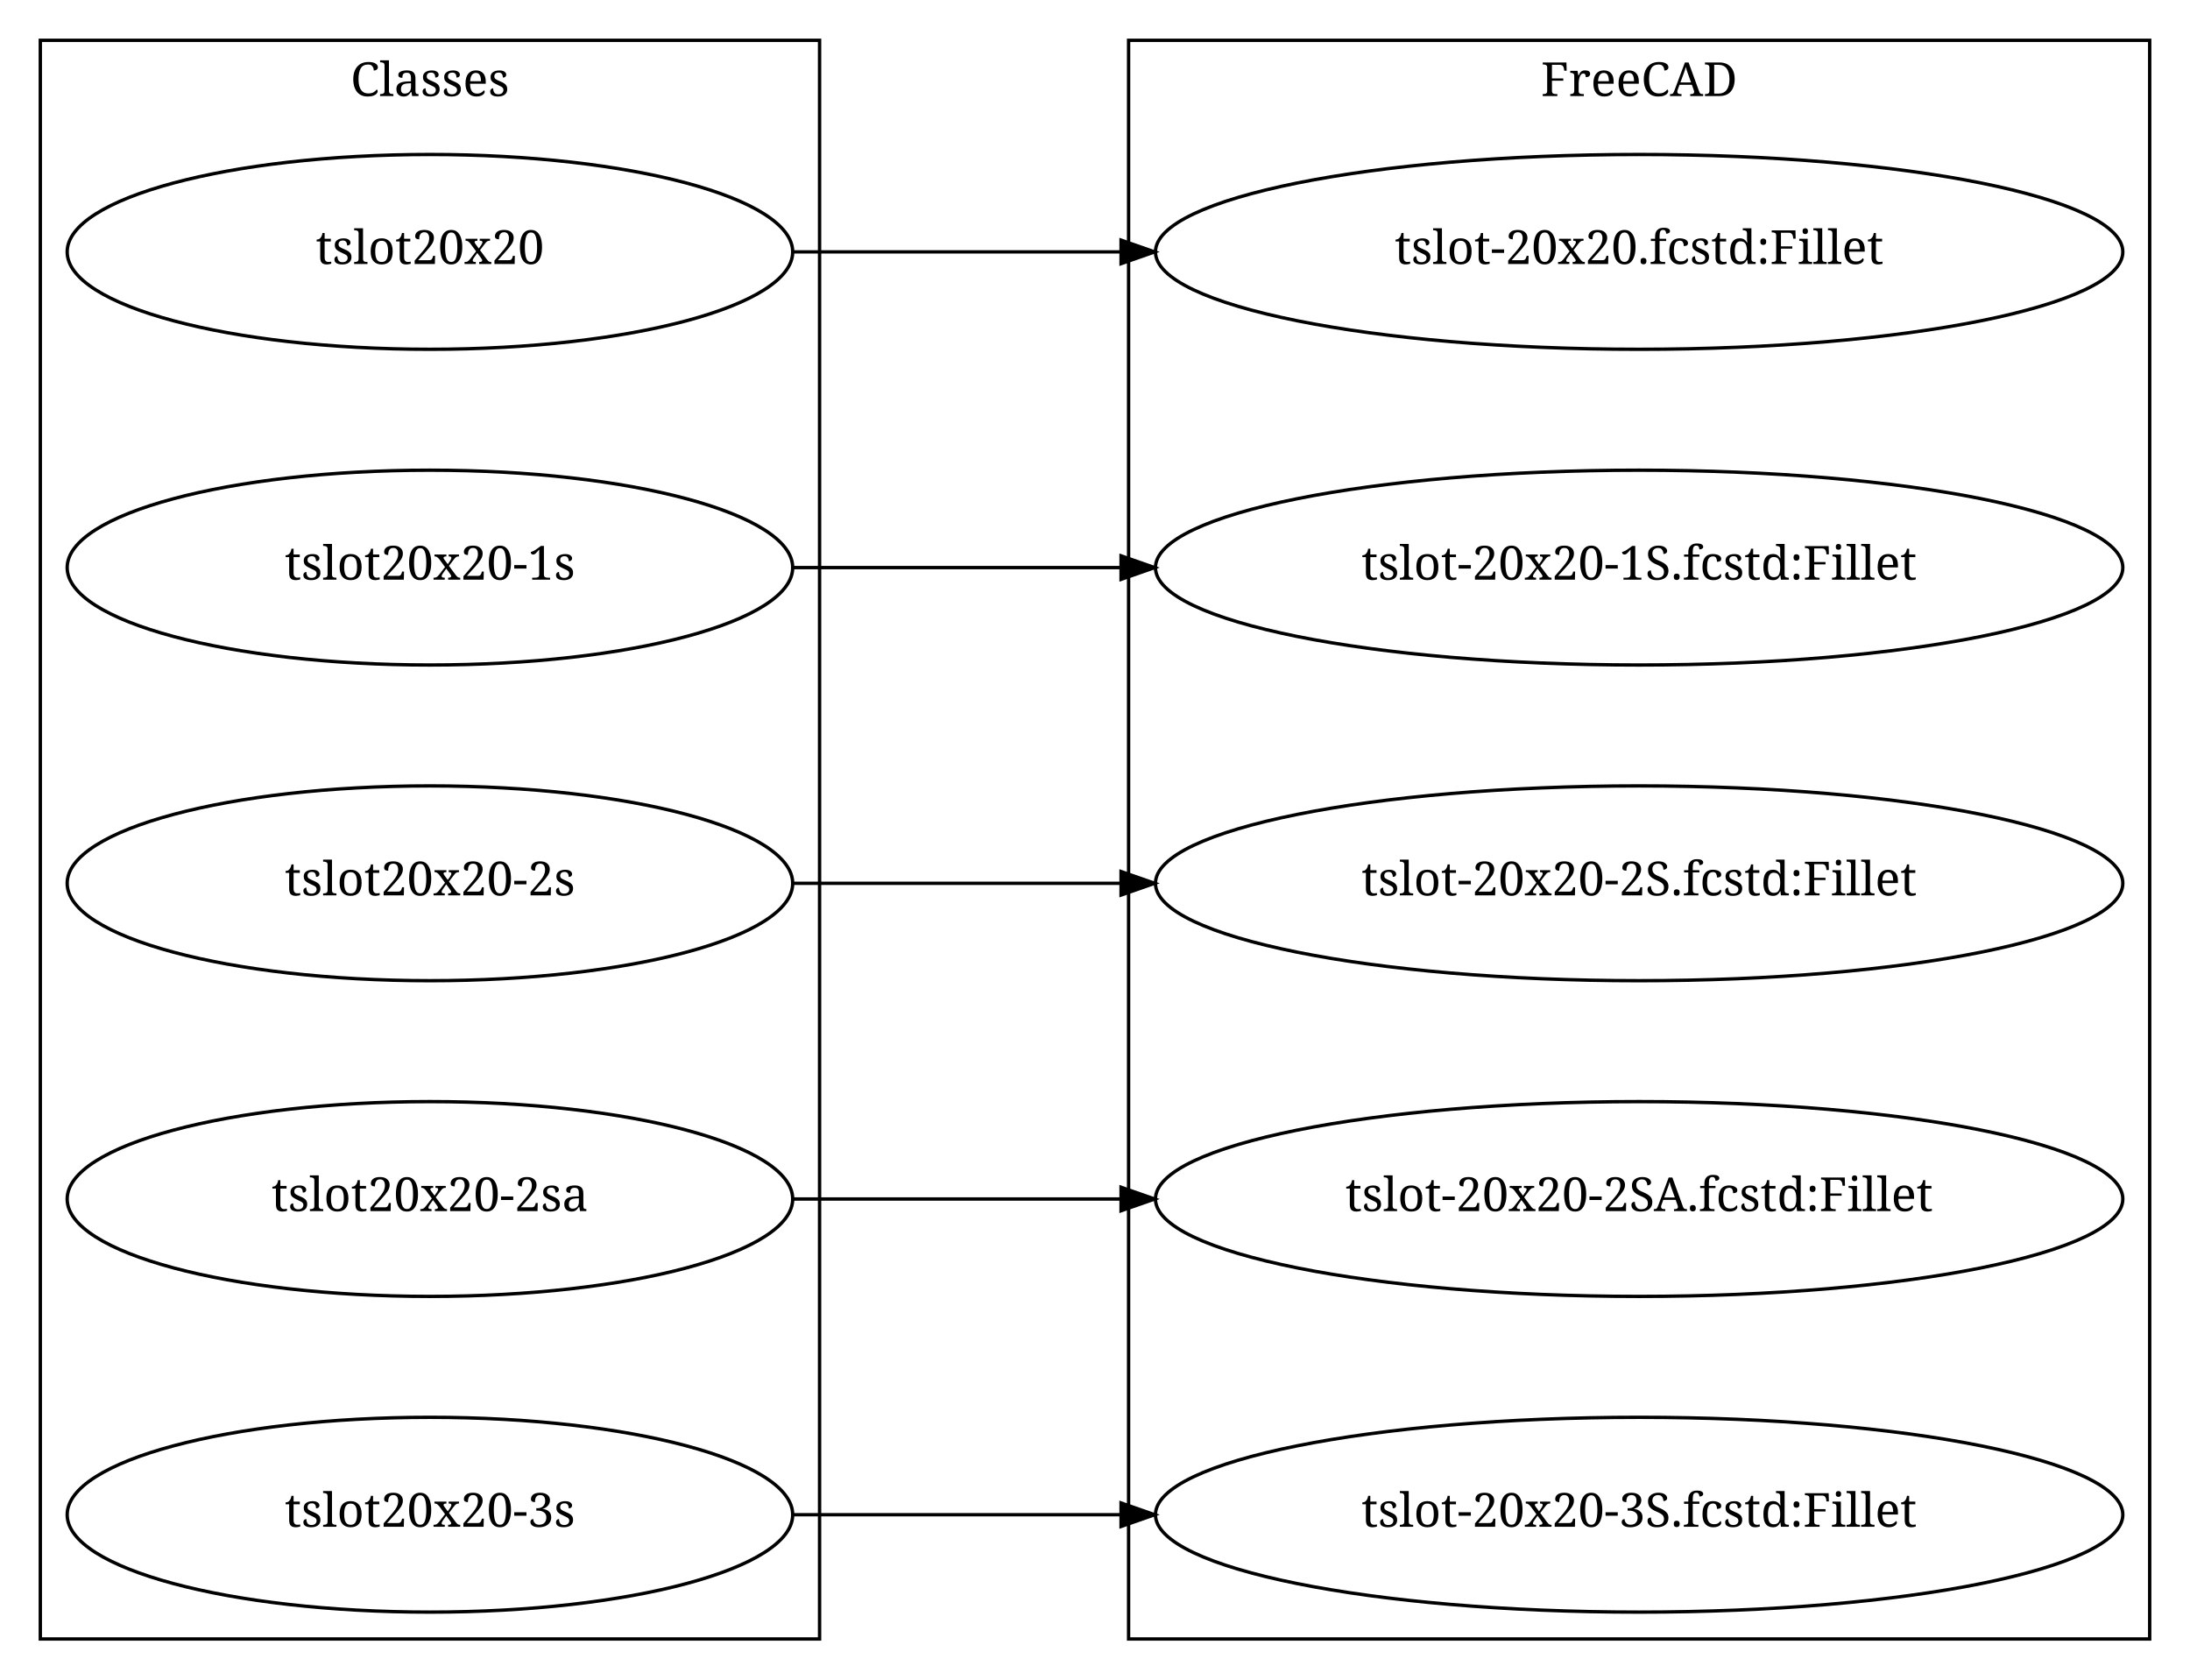
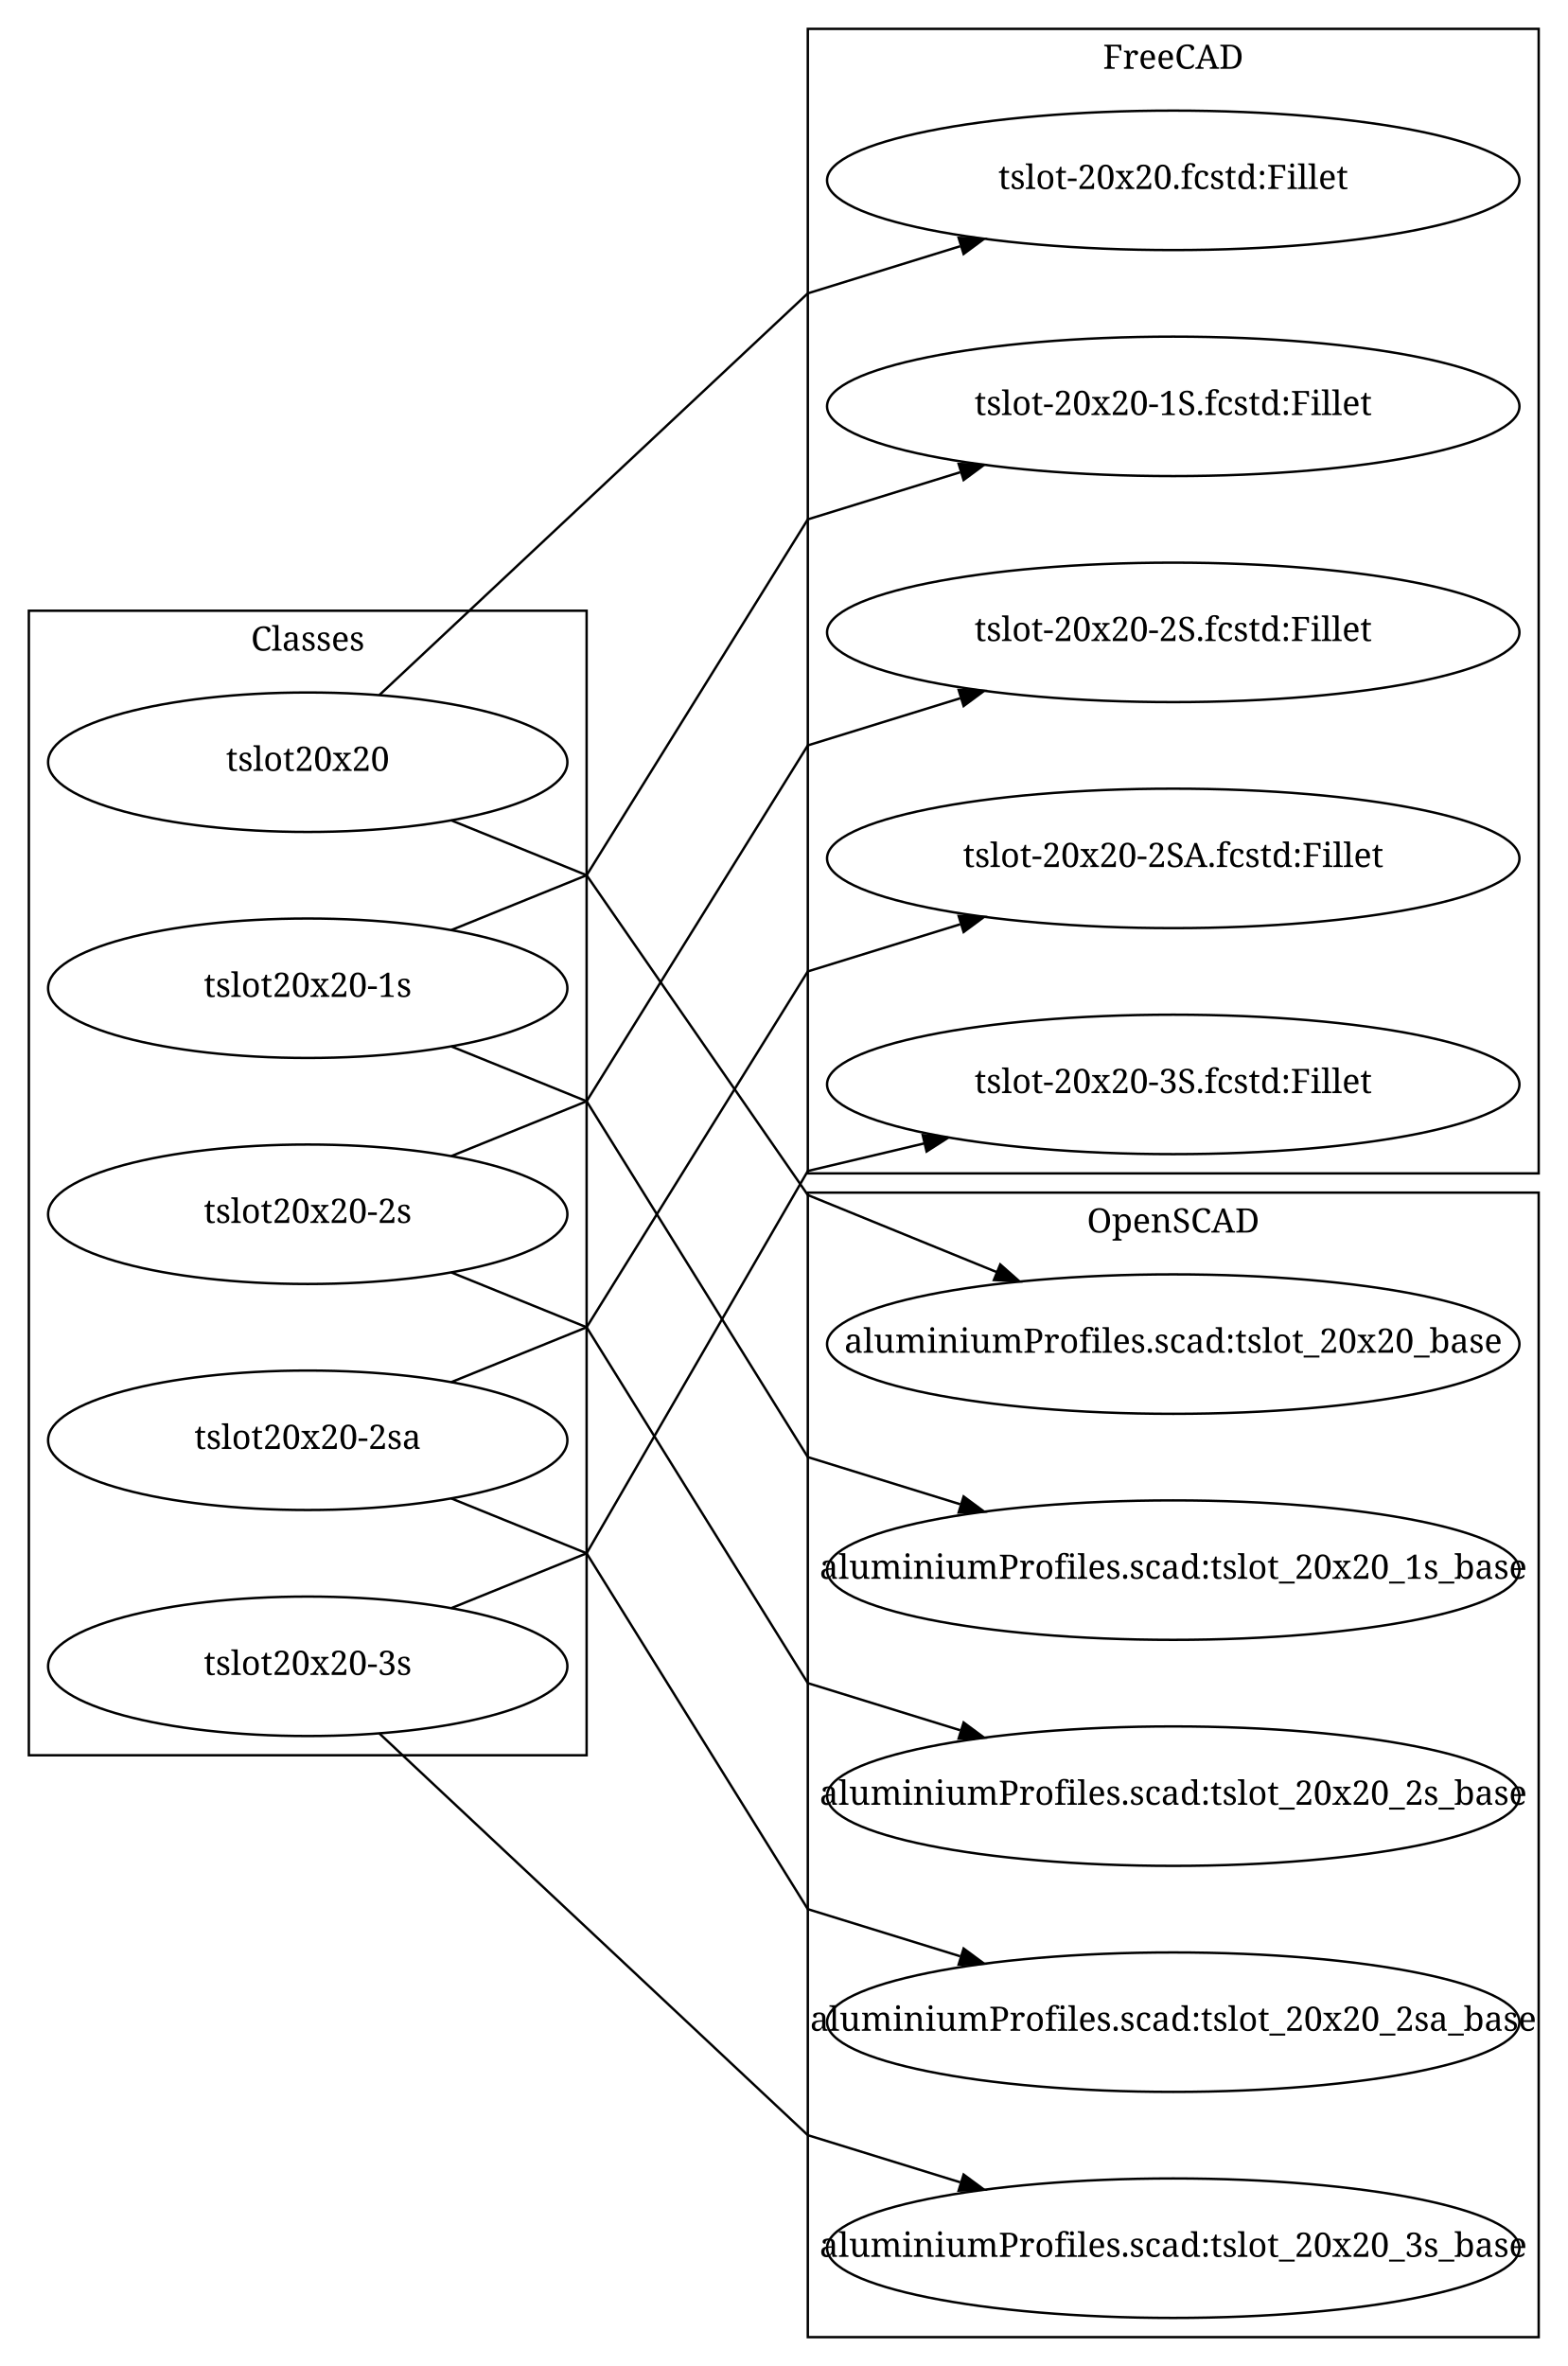
- <svg xmlns="http://www.w3.org/2000/svg" width="652pt" height="500pt" viewBox="0.00 0.00 652.00 500.00">
-   <g id="graph1" class="graph" transform="scale(1 1) rotate(0) translate(4 496)">
-     <polygon fill="white" stroke="white" points="-4,5 -4,-496 649,-496 649,5 -4,5" />
+ <svg xmlns="http://www.w3.org/2000/svg" width="652pt" height="984pt" viewBox="0.00 0.00 652.00 984.00">
+   <g id="graph1" class="graph" transform="scale(1 1) rotate(0) translate(4 980)">
+     <polygon fill="white" stroke="white" points="-4,5 -4,-980 649,-980 649,5 -4,5" />
    <g id="graph2" class="cluster">
-       <polygon fill="none" stroke="black" points="8,-8 8,-484 240,-484 240,-8 8,-8" />
-       <text text-anchor="middle" x="124" y="-467.4" font-family="Times Roman,serif" font-size="14.00">Classes</text>
+       <polygon fill="none" stroke="black" points="8,-250 8,-726 240,-726 240,-250 8,-250" />
+       <text text-anchor="middle" x="124" y="-709.4" font-family="Times Roman,serif" font-size="14.00">Classes</text>
    </g>
    <g id="graph4" class="cluster">
+       <polygon fill="none" stroke="black" points="332,-492 332,-968 636,-968 636,-492 332,-492" />
+       <text text-anchor="middle" x="484" y="-951.4" font-family="Times Roman,serif" font-size="14.00">FreeCAD</text>
+     </g>
+     <g id="graph5" class="cluster">
      <polygon fill="none" stroke="black" points="332,-8 332,-484 636,-484 636,-8 332,-8" />
-       <text text-anchor="middle" x="484" y="-467.4" font-family="Times Roman,serif" font-size="14.00">FreeCAD</text>
+       <text text-anchor="middle" x="484" y="-467.4" font-family="Times Roman,serif" font-size="14.00">OpenSCAD</text>
    </g>
    <g id="node2" class="node">
-       <ellipse fill="none" stroke="black" cx="124" cy="-421" rx="108" ry="29" />
-       <text text-anchor="middle" x="124" y="-417.4" font-family="Times Roman,serif" font-size="14.00">tslot20x20</text>
+       <ellipse fill="none" stroke="black" cx="124" cy="-663" rx="108" ry="29" />
+       <text text-anchor="middle" x="124" y="-659.4" font-family="Times Roman,serif" font-size="14.00">tslot20x20</text>
    </g>
    <g id="node9" class="node">
-       <ellipse fill="none" stroke="black" cx="484" cy="-421" rx="144" ry="29" />
-       <text text-anchor="middle" x="484" y="-417.4" font-family="Times Roman,serif" font-size="14.00">tslot-20x20.fcstd:Fillet</text>
+       <ellipse fill="none" stroke="black" cx="484" cy="-905" rx="144" ry="29" />
+       <text text-anchor="middle" x="484" y="-901.4" font-family="Times Roman,serif" font-size="14.00">tslot-20x20.fcstd:Fillet</text>
    </g>
    <g id="edge6" class="edge">
-       <path fill="none" stroke="black" d="M232.012,-421C262.7,-421 296.73,-421 329.598,-421" />
-       <polygon fill="black" stroke="black" points="329.756,-424.5 339.756,-421 329.756,-417.5 329.756,-424.5" />
+       <path fill="none" stroke="black" d="M153.801,-690.939C211.315,-744.858 332,-858 332,-858 332,-858 362.02,-867.283 395.378,-877.597" />
+       <polygon fill="black" stroke="black" points="394.741,-881.064 405.329,-880.674 396.809,-874.376 394.741,-881.064" />
+     </g>
+     <g id="node15" class="node">
+       <ellipse fill="none" stroke="black" cx="484" cy="-421" rx="144" ry="29" />
+       <text text-anchor="middle" x="484" y="-417.4" font-family="Times Roman,serif" font-size="14.00">aluminiumProfiles.scad:tslot_20x20_base</text>
+     </g>
+     <g id="edge8" class="edge">
+       <path fill="none" stroke="black" d="M183.699,-638.812C212.122,-627.295 240,-616 240,-616 240,-616 332,-483 332,-483 332,-483 371.801,-466.765 410.67,-450.911" />
+       <polygon fill="black" stroke="black" points="412.041,-454.132 419.979,-447.114 409.398,-447.65 412.041,-454.132" />
    </g>
    <g id="node3" class="node">
-       <ellipse fill="none" stroke="black" cx="124" cy="-327" rx="108" ry="29" />
-       <text text-anchor="middle" x="124" y="-323.4" font-family="Times Roman,serif" font-size="14.00">tslot20x20-1s</text>
+       <ellipse fill="none" stroke="black" cx="124" cy="-569" rx="108" ry="29" />
+       <text text-anchor="middle" x="124" y="-565.4" font-family="Times Roman,serif" font-size="14.00">tslot20x20-1s</text>
    </g>
    <g id="node10" class="node">
+       <ellipse fill="none" stroke="black" cx="484" cy="-811" rx="144" ry="29" />
+       <text text-anchor="middle" x="484" y="-807.4" font-family="Times Roman,serif" font-size="14.00">tslot-20x20-1S.fcstd:Fillet</text>
+     </g>
+     <g id="edge10" class="edge">
+       <path fill="none" stroke="black" d="M183.699,-593.188C212.122,-604.705 240,-616 240,-616 240,-616 332,-764 332,-764 332,-764 362.02,-773.283 395.378,-783.597" />
+       <polygon fill="black" stroke="black" points="394.741,-787.064 405.329,-786.674 396.809,-780.376 394.741,-787.064" />
+     </g>
+     <g id="node16" class="node">
      <ellipse fill="none" stroke="black" cx="484" cy="-327" rx="144" ry="29" />
-       <text text-anchor="middle" x="484" y="-323.4" font-family="Times Roman,serif" font-size="14.00">tslot-20x20-1S.fcstd:Fillet</text>
+       <text text-anchor="middle" x="484" y="-323.4" font-family="Times Roman,serif" font-size="14.00">aluminiumProfiles.scad:tslot_20x20_1s_base</text>
    </g>
-     <g id="edge8" class="edge">
-       <path fill="none" stroke="black" d="M232.012,-327C262.7,-327 296.73,-327 329.598,-327" />
-       <polygon fill="black" stroke="black" points="329.756,-330.5 339.756,-327 329.756,-323.5 329.756,-330.5" />
+     <g id="edge12" class="edge">
+       <path fill="none" stroke="black" d="M183.699,-544.812C212.122,-533.295 240,-522 240,-522 240,-522 332,-374 332,-374 332,-374 362.02,-364.717 395.378,-354.403" />
+       <polygon fill="black" stroke="black" points="396.809,-357.624 405.329,-351.326 394.741,-350.936 396.809,-357.624" />
    </g>
    <g id="node4" class="node">
-       <ellipse fill="none" stroke="black" cx="124" cy="-233" rx="108" ry="29" />
-       <text text-anchor="middle" x="124" y="-229.4" font-family="Times Roman,serif" font-size="14.00">tslot20x20-2s</text>
+       <ellipse fill="none" stroke="black" cx="124" cy="-475" rx="108" ry="29" />
+       <text text-anchor="middle" x="124" y="-471.4" font-family="Times Roman,serif" font-size="14.00">tslot20x20-2s</text>
    </g>
    <g id="node11" class="node">
+       <ellipse fill="none" stroke="black" cx="484" cy="-717" rx="144" ry="29" />
+       <text text-anchor="middle" x="484" y="-713.4" font-family="Times Roman,serif" font-size="14.00">tslot-20x20-2S.fcstd:Fillet</text>
+     </g>
+     <g id="edge14" class="edge">
+       <path fill="none" stroke="black" d="M183.699,-499.188C212.122,-510.705 240,-522 240,-522 240,-522 332,-670 332,-670 332,-670 362.02,-679.283 395.378,-689.597" />
+       <polygon fill="black" stroke="black" points="394.741,-693.064 405.329,-692.674 396.809,-686.376 394.741,-693.064" />
+     </g>
+     <g id="node17" class="node">
      <ellipse fill="none" stroke="black" cx="484" cy="-233" rx="144" ry="29" />
-       <text text-anchor="middle" x="484" y="-229.4" font-family="Times Roman,serif" font-size="14.00">tslot-20x20-2S.fcstd:Fillet</text>
+       <text text-anchor="middle" x="484" y="-229.4" font-family="Times Roman,serif" font-size="14.00">aluminiumProfiles.scad:tslot_20x20_2s_base</text>
    </g>
-     <g id="edge10" class="edge">
-       <path fill="none" stroke="black" d="M232.012,-233C262.7,-233 296.73,-233 329.598,-233" />
-       <polygon fill="black" stroke="black" points="329.756,-236.5 339.756,-233 329.756,-229.5 329.756,-236.5" />
+     <g id="edge16" class="edge">
+       <path fill="none" stroke="black" d="M183.699,-450.812C212.122,-439.295 240,-428 240,-428 240,-428 332,-280 332,-280 332,-280 362.02,-270.717 395.378,-260.403" />
+       <polygon fill="black" stroke="black" points="396.809,-263.624 405.329,-257.326 394.741,-256.936 396.809,-263.624" />
    </g>
    <g id="node5" class="node">
-       <ellipse fill="none" stroke="black" cx="124" cy="-139" rx="108" ry="29" />
-       <text text-anchor="middle" x="124" y="-135.4" font-family="Times Roman,serif" font-size="14.00">tslot20x20-2sa</text>
+       <ellipse fill="none" stroke="black" cx="124" cy="-381" rx="108" ry="29" />
+       <text text-anchor="middle" x="124" y="-377.4" font-family="Times Roman,serif" font-size="14.00">tslot20x20-2sa</text>
    </g>
    <g id="node12" class="node">
+       <ellipse fill="none" stroke="black" cx="484" cy="-623" rx="144" ry="29" />
+       <text text-anchor="middle" x="484" y="-619.4" font-family="Times Roman,serif" font-size="14.00">tslot-20x20-2SA.fcstd:Fillet</text>
+     </g>
+     <g id="edge18" class="edge">
+       <path fill="none" stroke="black" d="M183.699,-405.188C212.122,-416.705 240,-428 240,-428 240,-428 332,-576 332,-576 332,-576 362.02,-585.283 395.378,-595.597" />
+       <polygon fill="black" stroke="black" points="394.741,-599.064 405.329,-598.674 396.809,-592.376 394.741,-599.064" />
+     </g>
+     <g id="node18" class="node">
      <ellipse fill="none" stroke="black" cx="484" cy="-139" rx="144" ry="29" />
-       <text text-anchor="middle" x="484" y="-135.4" font-family="Times Roman,serif" font-size="14.00">tslot-20x20-2SA.fcstd:Fillet</text>
+       <text text-anchor="middle" x="484" y="-135.4" font-family="Times Roman,serif" font-size="14.00">aluminiumProfiles.scad:tslot_20x20_2sa_base</text>
    </g>
-     <g id="edge12" class="edge">
-       <path fill="none" stroke="black" d="M232.012,-139C262.7,-139 296.73,-139 329.598,-139" />
-       <polygon fill="black" stroke="black" points="329.756,-142.5 339.756,-139 329.756,-135.5 329.756,-142.5" />
+     <g id="edge20" class="edge">
+       <path fill="none" stroke="black" d="M183.699,-356.812C212.122,-345.295 240,-334 240,-334 240,-334 332,-186 332,-186 332,-186 362.02,-176.717 395.378,-166.403" />
+       <polygon fill="black" stroke="black" points="396.809,-169.624 405.329,-163.326 394.741,-162.936 396.809,-169.624" />
    </g>
    <g id="node6" class="node">
-       <ellipse fill="none" stroke="black" cx="124" cy="-45" rx="108" ry="29" />
-       <text text-anchor="middle" x="124" y="-41.4" font-family="Times Roman,serif" font-size="14.00">tslot20x20-3s</text>
+       <ellipse fill="none" stroke="black" cx="124" cy="-287" rx="108" ry="29" />
+       <text text-anchor="middle" x="124" y="-283.4" font-family="Times Roman,serif" font-size="14.00">tslot20x20-3s</text>
    </g>
    <g id="node13" class="node">
+       <ellipse fill="none" stroke="black" cx="484" cy="-529" rx="144" ry="29" />
+       <text text-anchor="middle" x="484" y="-525.4" font-family="Times Roman,serif" font-size="14.00">tslot-20x20-3S.fcstd:Fillet</text>
+     </g>
+     <g id="edge22" class="edge">
+       <path fill="none" stroke="black" d="M183.699,-311.188C212.122,-322.705 240,-334 240,-334 240,-334 332,-493 332,-493 332,-493 353.459,-498.082 380.25,-504.428" />
+       <polygon fill="black" stroke="black" points="379.795,-507.917 390.332,-506.816 381.408,-501.105 379.795,-507.917" />
+     </g>
+     <g id="node19" class="node">
      <ellipse fill="none" stroke="black" cx="484" cy="-45" rx="144" ry="29" />
-       <text text-anchor="middle" x="484" y="-41.4" font-family="Times Roman,serif" font-size="14.00">tslot-20x20-3S.fcstd:Fillet</text>
+       <text text-anchor="middle" x="484" y="-41.4" font-family="Times Roman,serif" font-size="14.00">aluminiumProfiles.scad:tslot_20x20_3s_base</text>
    </g>
-     <g id="edge14" class="edge">
-       <path fill="none" stroke="black" d="M232.012,-45C262.7,-45 296.73,-45 329.598,-45" />
-       <polygon fill="black" stroke="black" points="329.756,-48.5 339.756,-45 329.756,-41.5 329.756,-48.5" />
+     <g id="edge24" class="edge">
+       <path fill="none" stroke="black" d="M153.801,-259.061C211.315,-205.142 332,-92 332,-92 332,-92 362.02,-82.717 395.378,-72.403" />
+       <polygon fill="black" stroke="black" points="396.809,-75.624 405.329,-69.326 394.741,-68.936 396.809,-75.624" />
    </g>
  </g>
</svg>
